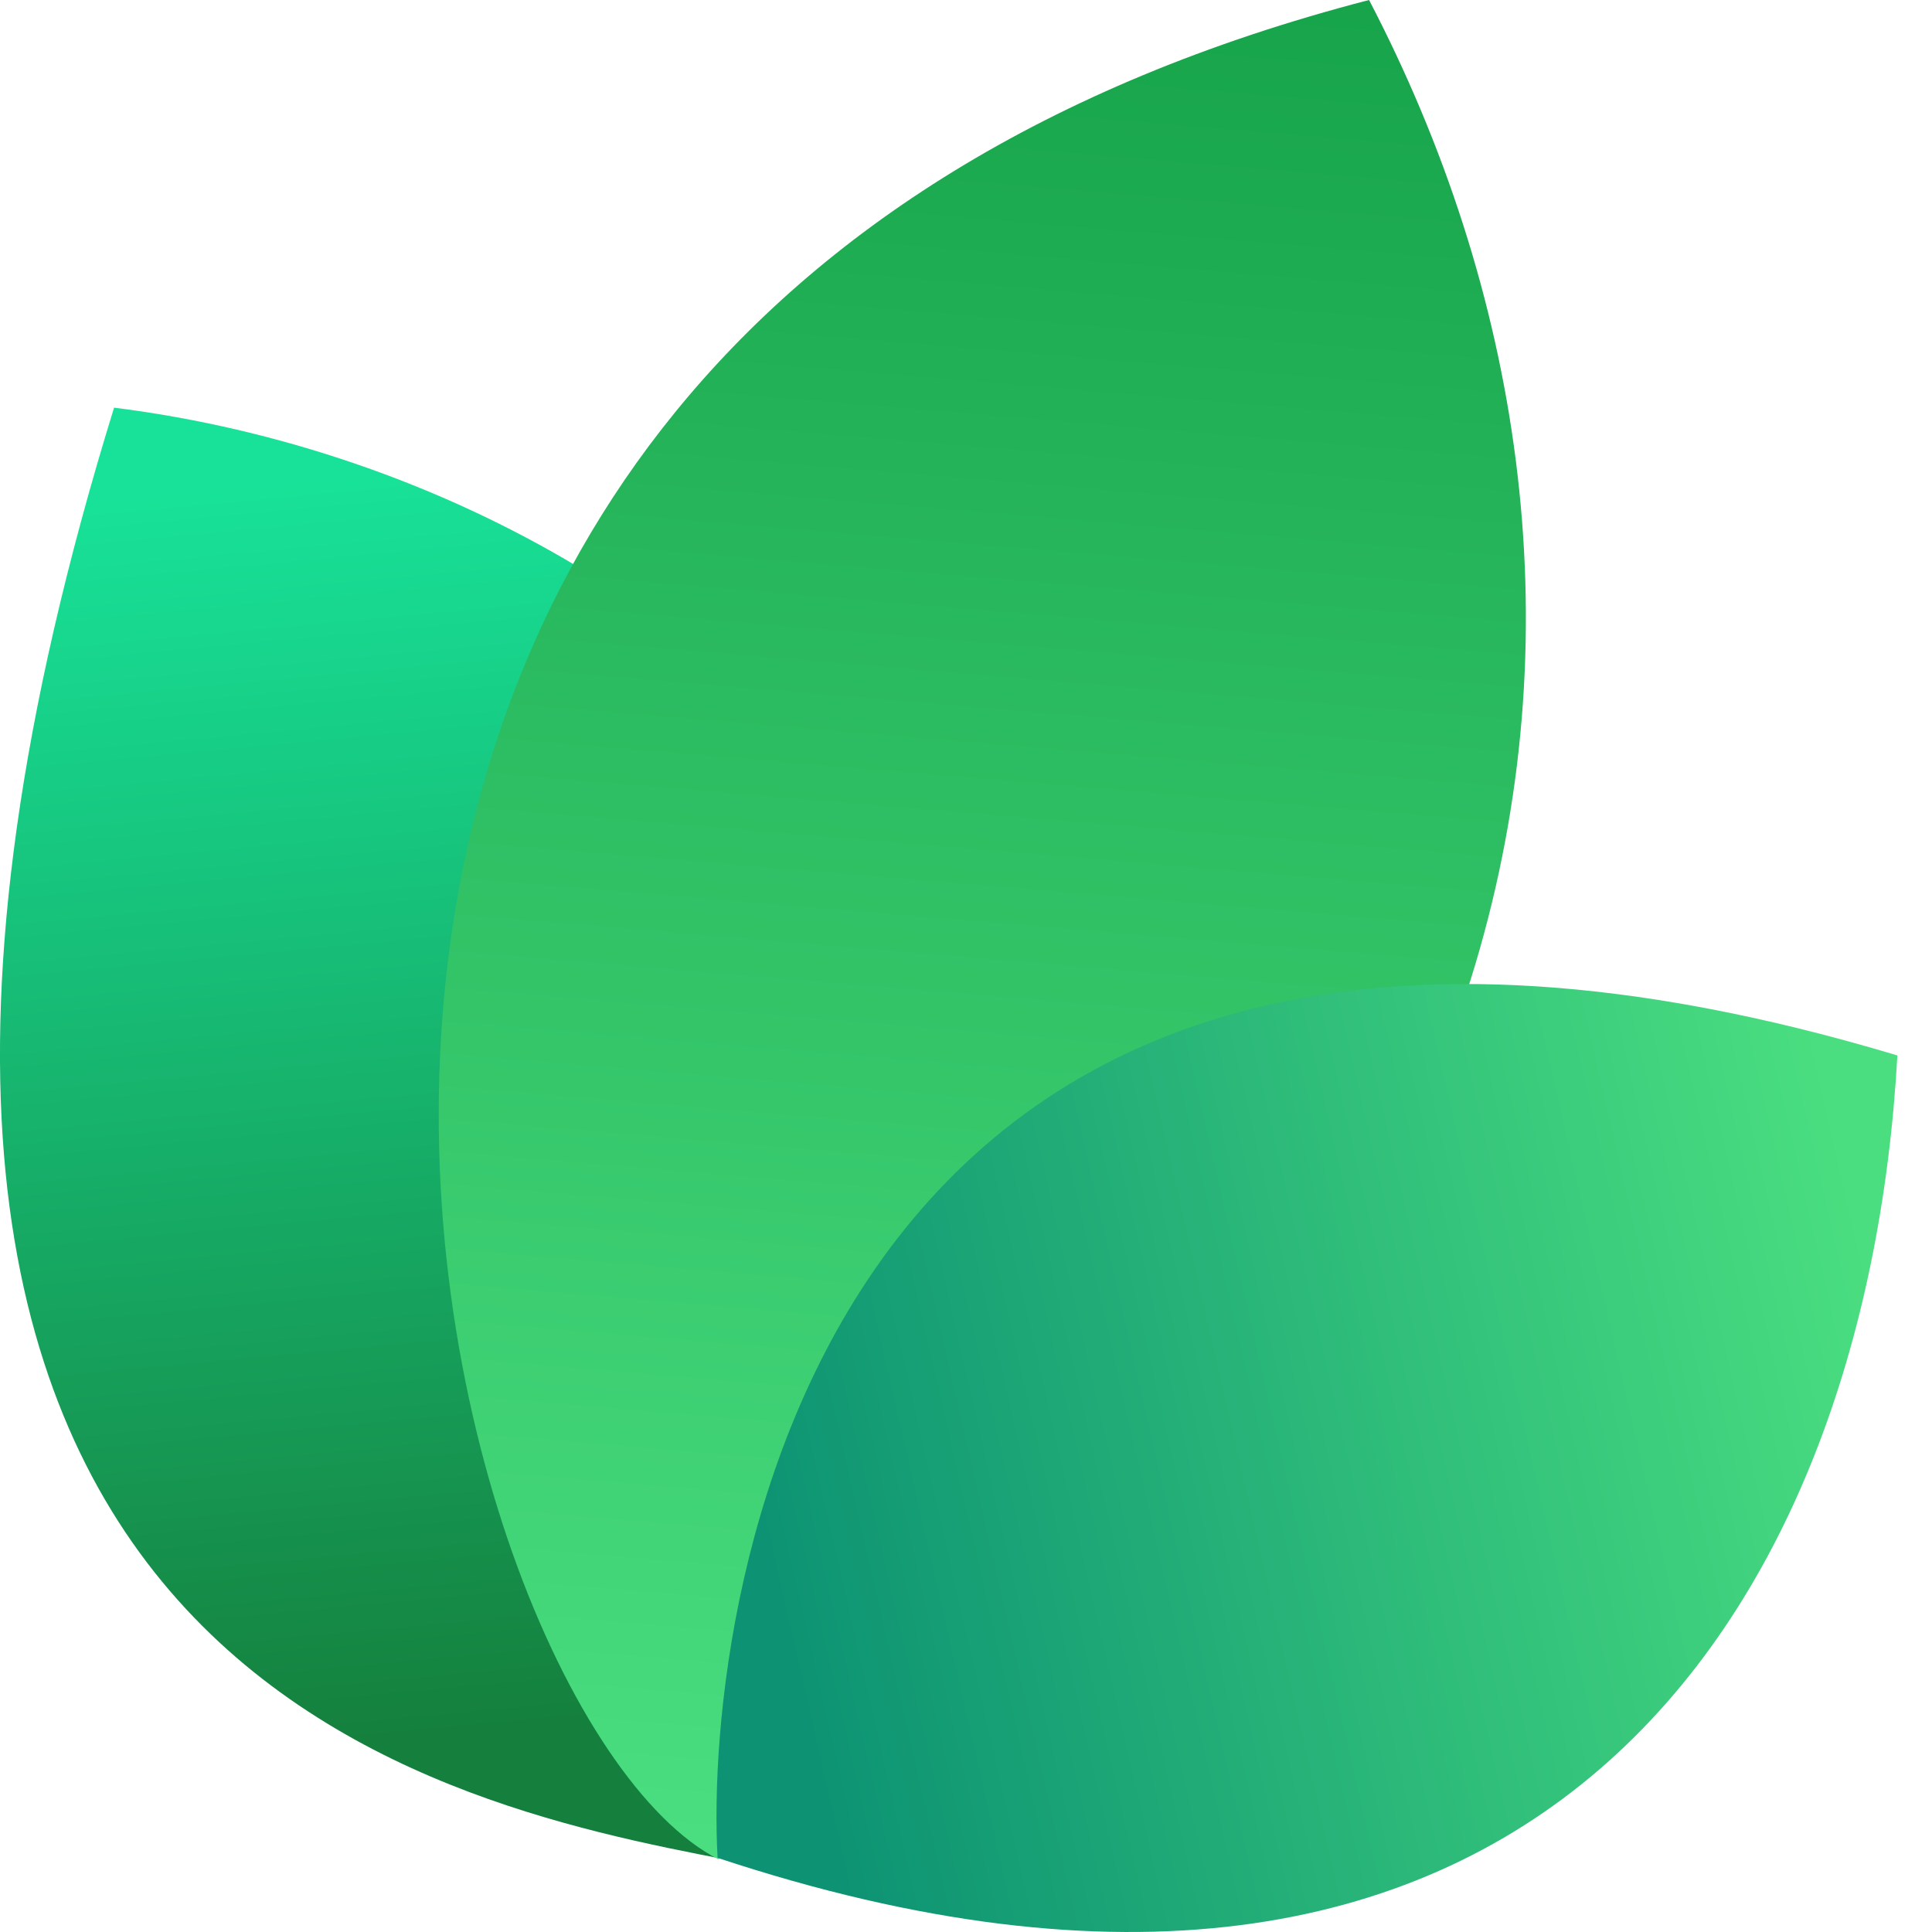
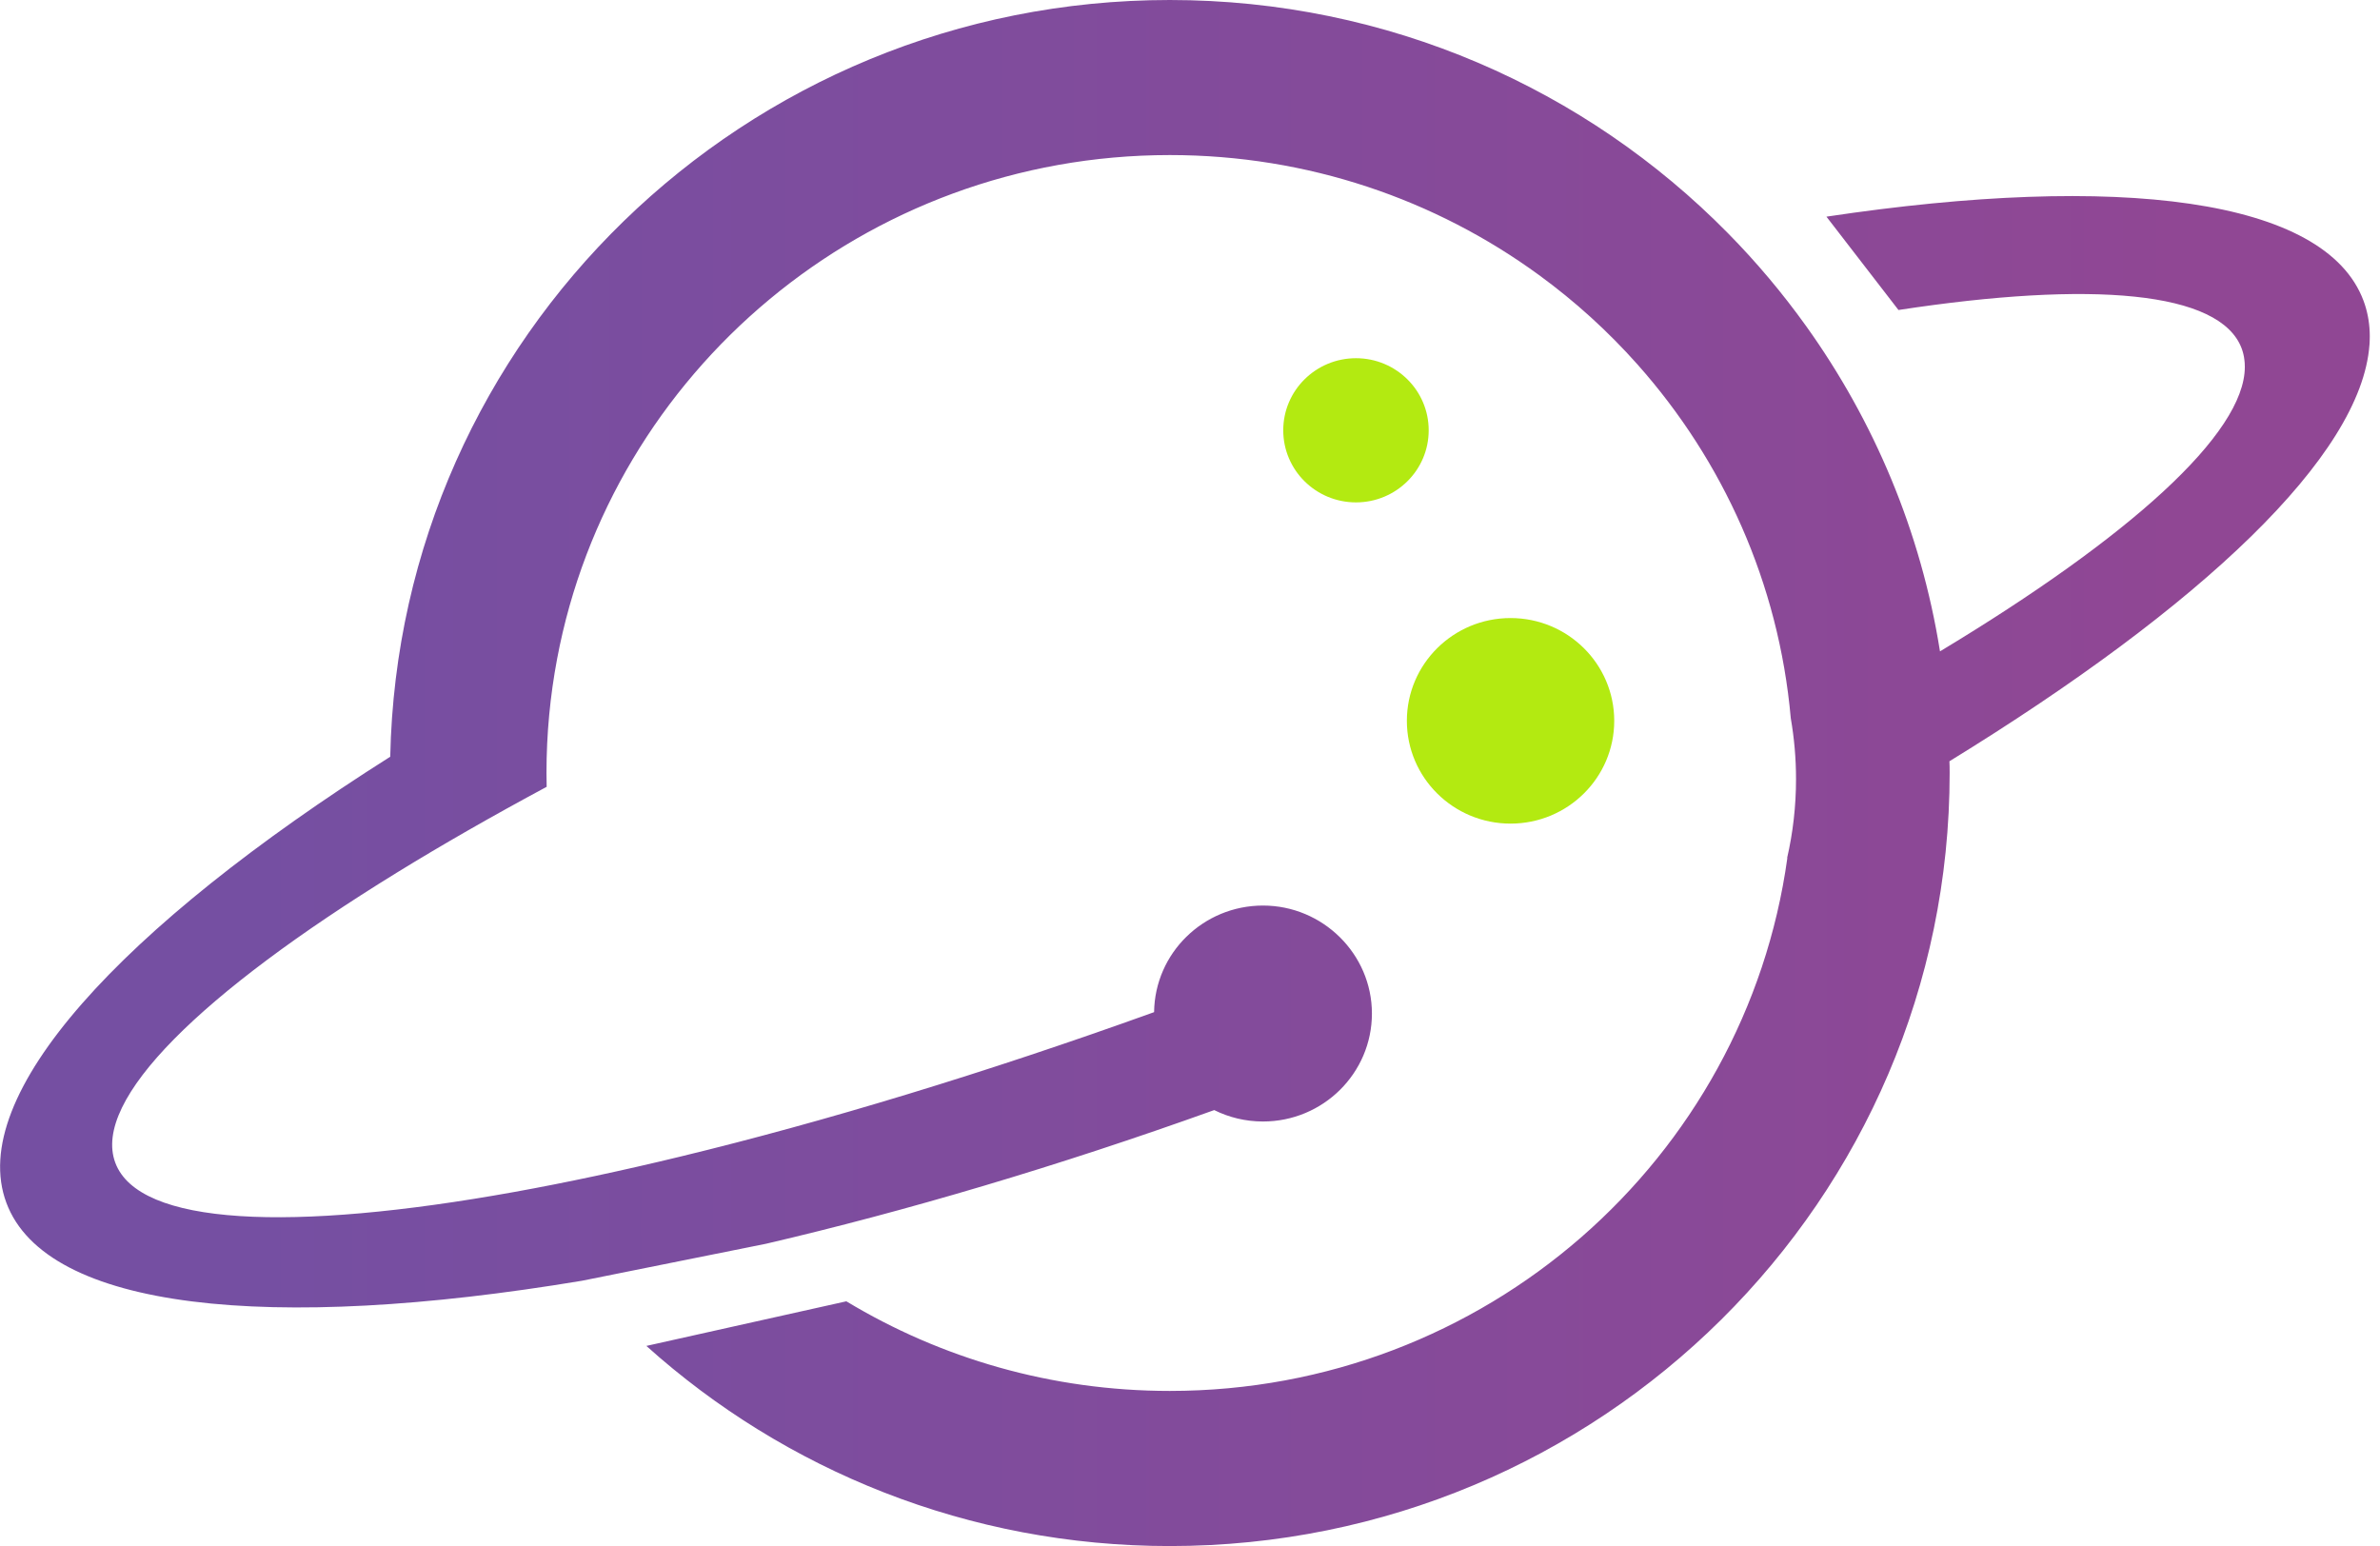
- <svg xmlns="http://www.w3.org/2000/svg" width="24" height="24" viewBox="0 0 24 24" fill="none">
-   <path d="M9.061 23.108C5.268 22.377 -3.391 20.627 1.417 5.064C9.634 6.099 16.973 14.064 9.061 23.108Z" fill="url(#paint0_linear_17557_2021)" />
-   <path d="M8.919 23.094C5.276 21.222 0.784 4.209 17.007 0C20.757 7.193 19.621 16.545 8.919 23.094Z" fill="url(#paint1_linear_17557_2021)" />
-   <path d="M8.914 23.079C8.735 19.882 10.159 9.085 23.57 13.111C23.181 20.123 18.984 26.418 8.914 23.079Z" fill="url(#paint2_linear_17557_2021)" />
+ <svg xmlns="http://www.w3.org/2000/svg" id="Layer_2" data-name="Layer 2" viewBox="0 0 1170 760">
  <defs>
-     <linearGradient id="paint0_linear_17557_2021" x1="3.776" y1="5.916" x2="5.232" y2="21.559" gradientUnits="userSpaceOnUse">
-       <stop stop-color="#18E299" />
-       <stop offset="1" stop-color="#15803D" />
-     </linearGradient>
-     <linearGradient id="paint1_linear_17557_2021" x1="12.171" y1="-0.718" x2="10.19" y2="22.983" gradientUnits="userSpaceOnUse">
-       <stop stop-color="#16A34A" />
-       <stop offset="1" stop-color="#4ADE80" />
-     </linearGradient>
-     <linearGradient id="paint2_linear_17557_2021" x1="23.133" y1="15.353" x2="9.338" y2="18.52" gradientUnits="userSpaceOnUse">
-       <stop stop-color="#4ADE80" />
-       <stop offset="1" stop-color="#0D9373" />
+     <style>
+       .cls-1 {
+         fill: url(#linear-gradient);
+       }
+ 
+       .cls-1, .cls-2, .cls-3 {
+         stroke-width: 0px;
+       }
+ 
+       .cls-2 {
+         fill: #b3ea11;
+       }
+ 
+       .cls-3 {
+         fill: #212529;
+       }
+     </style>
+     <linearGradient id="linear-gradient" x1="-160.47" y1="600.32" x2="971.38" y2="600.32" gradientTransform="translate(164.58 -177.22) scale(.94)" gradientUnits="userSpaceOnUse">
+       <stop offset=".1" stop-color="#754fa2" />
+       <stop offset="1" stop-color="#904794" />
    </linearGradient>
  </defs>
+   <g id="Layer_1-2" data-name="Layer 1">
+     <ellipse class="cls-2" cx="742.58" cy="354.37" rx="50.97" ry="50.53" />
+     <path class="cls-1" d="m1164.93,167.43c-.02.36-.03.72-.04,1.09.01.01.01.03,0,.04,0,.28-.03.57-.06.85.01.01.01.03,0,.04.01.03.01.07,0,.12,0,0,0,.01-.02.03-4.01,54.45-82.44,128.44-206.48,204.65l.06,1.85v.24s.02,0,.02-.01c.03,1.23.03,2.45.03,3.69,0,209.88-171.64,380.04-383.36,380.04-99.05,0-189.3-37.26-257.33-98.39l98.31-21.93c46.37,27.96,100.79,44.06,159.02,44.06,154.96,0,283.06-114.01,303.58-262.04-.05.03-.08.04-.12.06,2.87-12.47,4.38-25.47,4.38-38.81,0-10.2-.89-20.19-2.58-29.93-5.9-66.41-33.35-126.7-75.38-173.94-14.48-16.29-30.7-31.02-48.39-43.92-50.8-37.09-113.57-58.99-181.48-58.99-149.9,0-274.68,106.71-301.22,247.68-3.43,18.19-5.22,36.94-5.22,56.11,0,2.27.03,4.53.09,6.79-26.69,14.33-51.42,28.49-73.84,42.3-95.71,58.95-149.77,111.52-138.22,142.5,11.51,30.95,86.18,34.19,196.21,14.37,25.51-4.61,52.93-10.44,81.9-17.47,70.06-16.96,149.24-40.91,232.56-70.93.36-29,24.19-52.4,53.53-52.4s53.55,23.77,53.55,53.08-23.98,53.08-53.55,53.08c-8.62,0-16.76-2.02-23.97-5.61-77.13,27.7-151.64,49.7-220.3,65.71l-90.55,18.2c-153.48,25.56-263.34,14.3-282.93-38.34-19.66-52.81,56.04-135.29,188.71-219.29C196.08,165.83,366.02,0,575.07,0c107.52,0,204.69,43.87,274.3,114.56,14.02,14.22,26.9,29.53,38.54,45.78,33.33,46.55,56.35,100.86,65.75,159.67.03.06.03.13.03.21,93.15-56.12,149.86-107.02,149.86-139.84,0-.61-.01-1.24-.06-1.84-.01-.24-.03-.48-.06-.7-.03-.3-.06-.58-.09-.88-.21-1.94-.66-3.81-1.33-5.62-10.53-28.28-73.86-33.43-168.73-18.94l-35.41-45.89c143.53-21.54,245.25-9.11,264.03,41.34,1.81,4.86,2.81,9.99,3.03,15.33.06,1.41.06,2.83,0,4.25Z" />
+     <ellipse class="cls-2" cx="666.59" cy="211.54" rx="35.75" ry="35.44" />
+   </g>
</svg>
